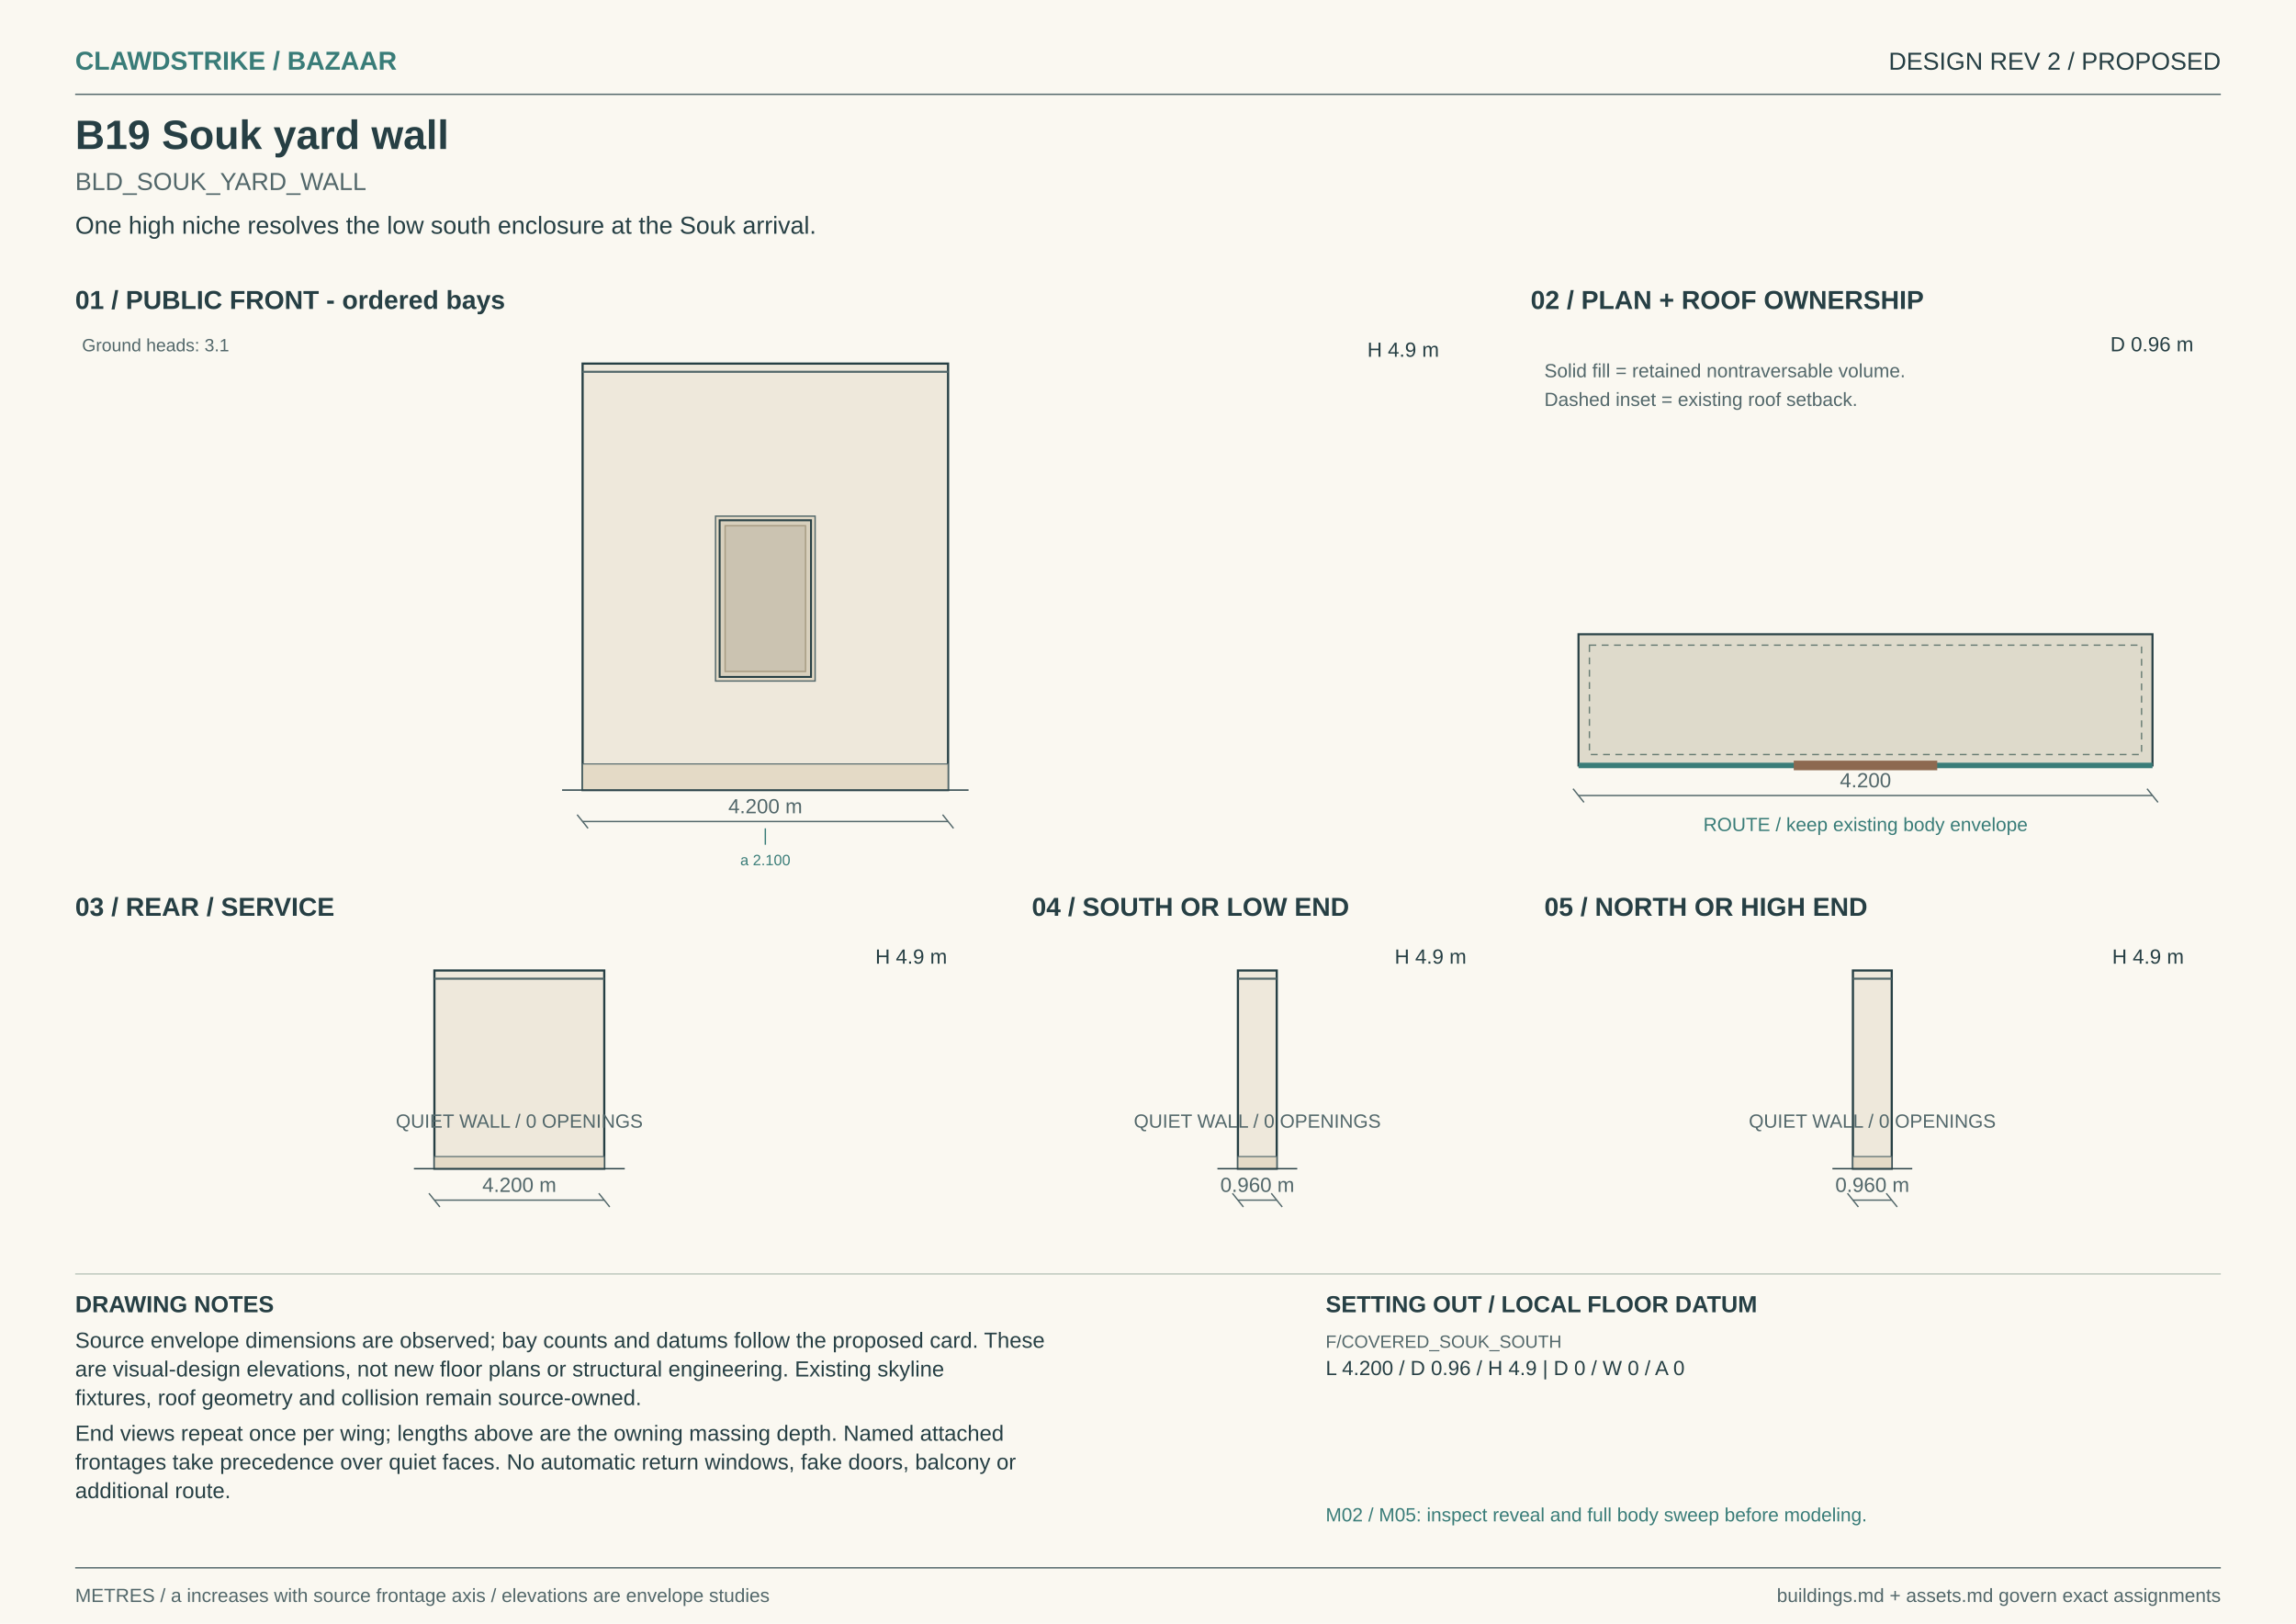
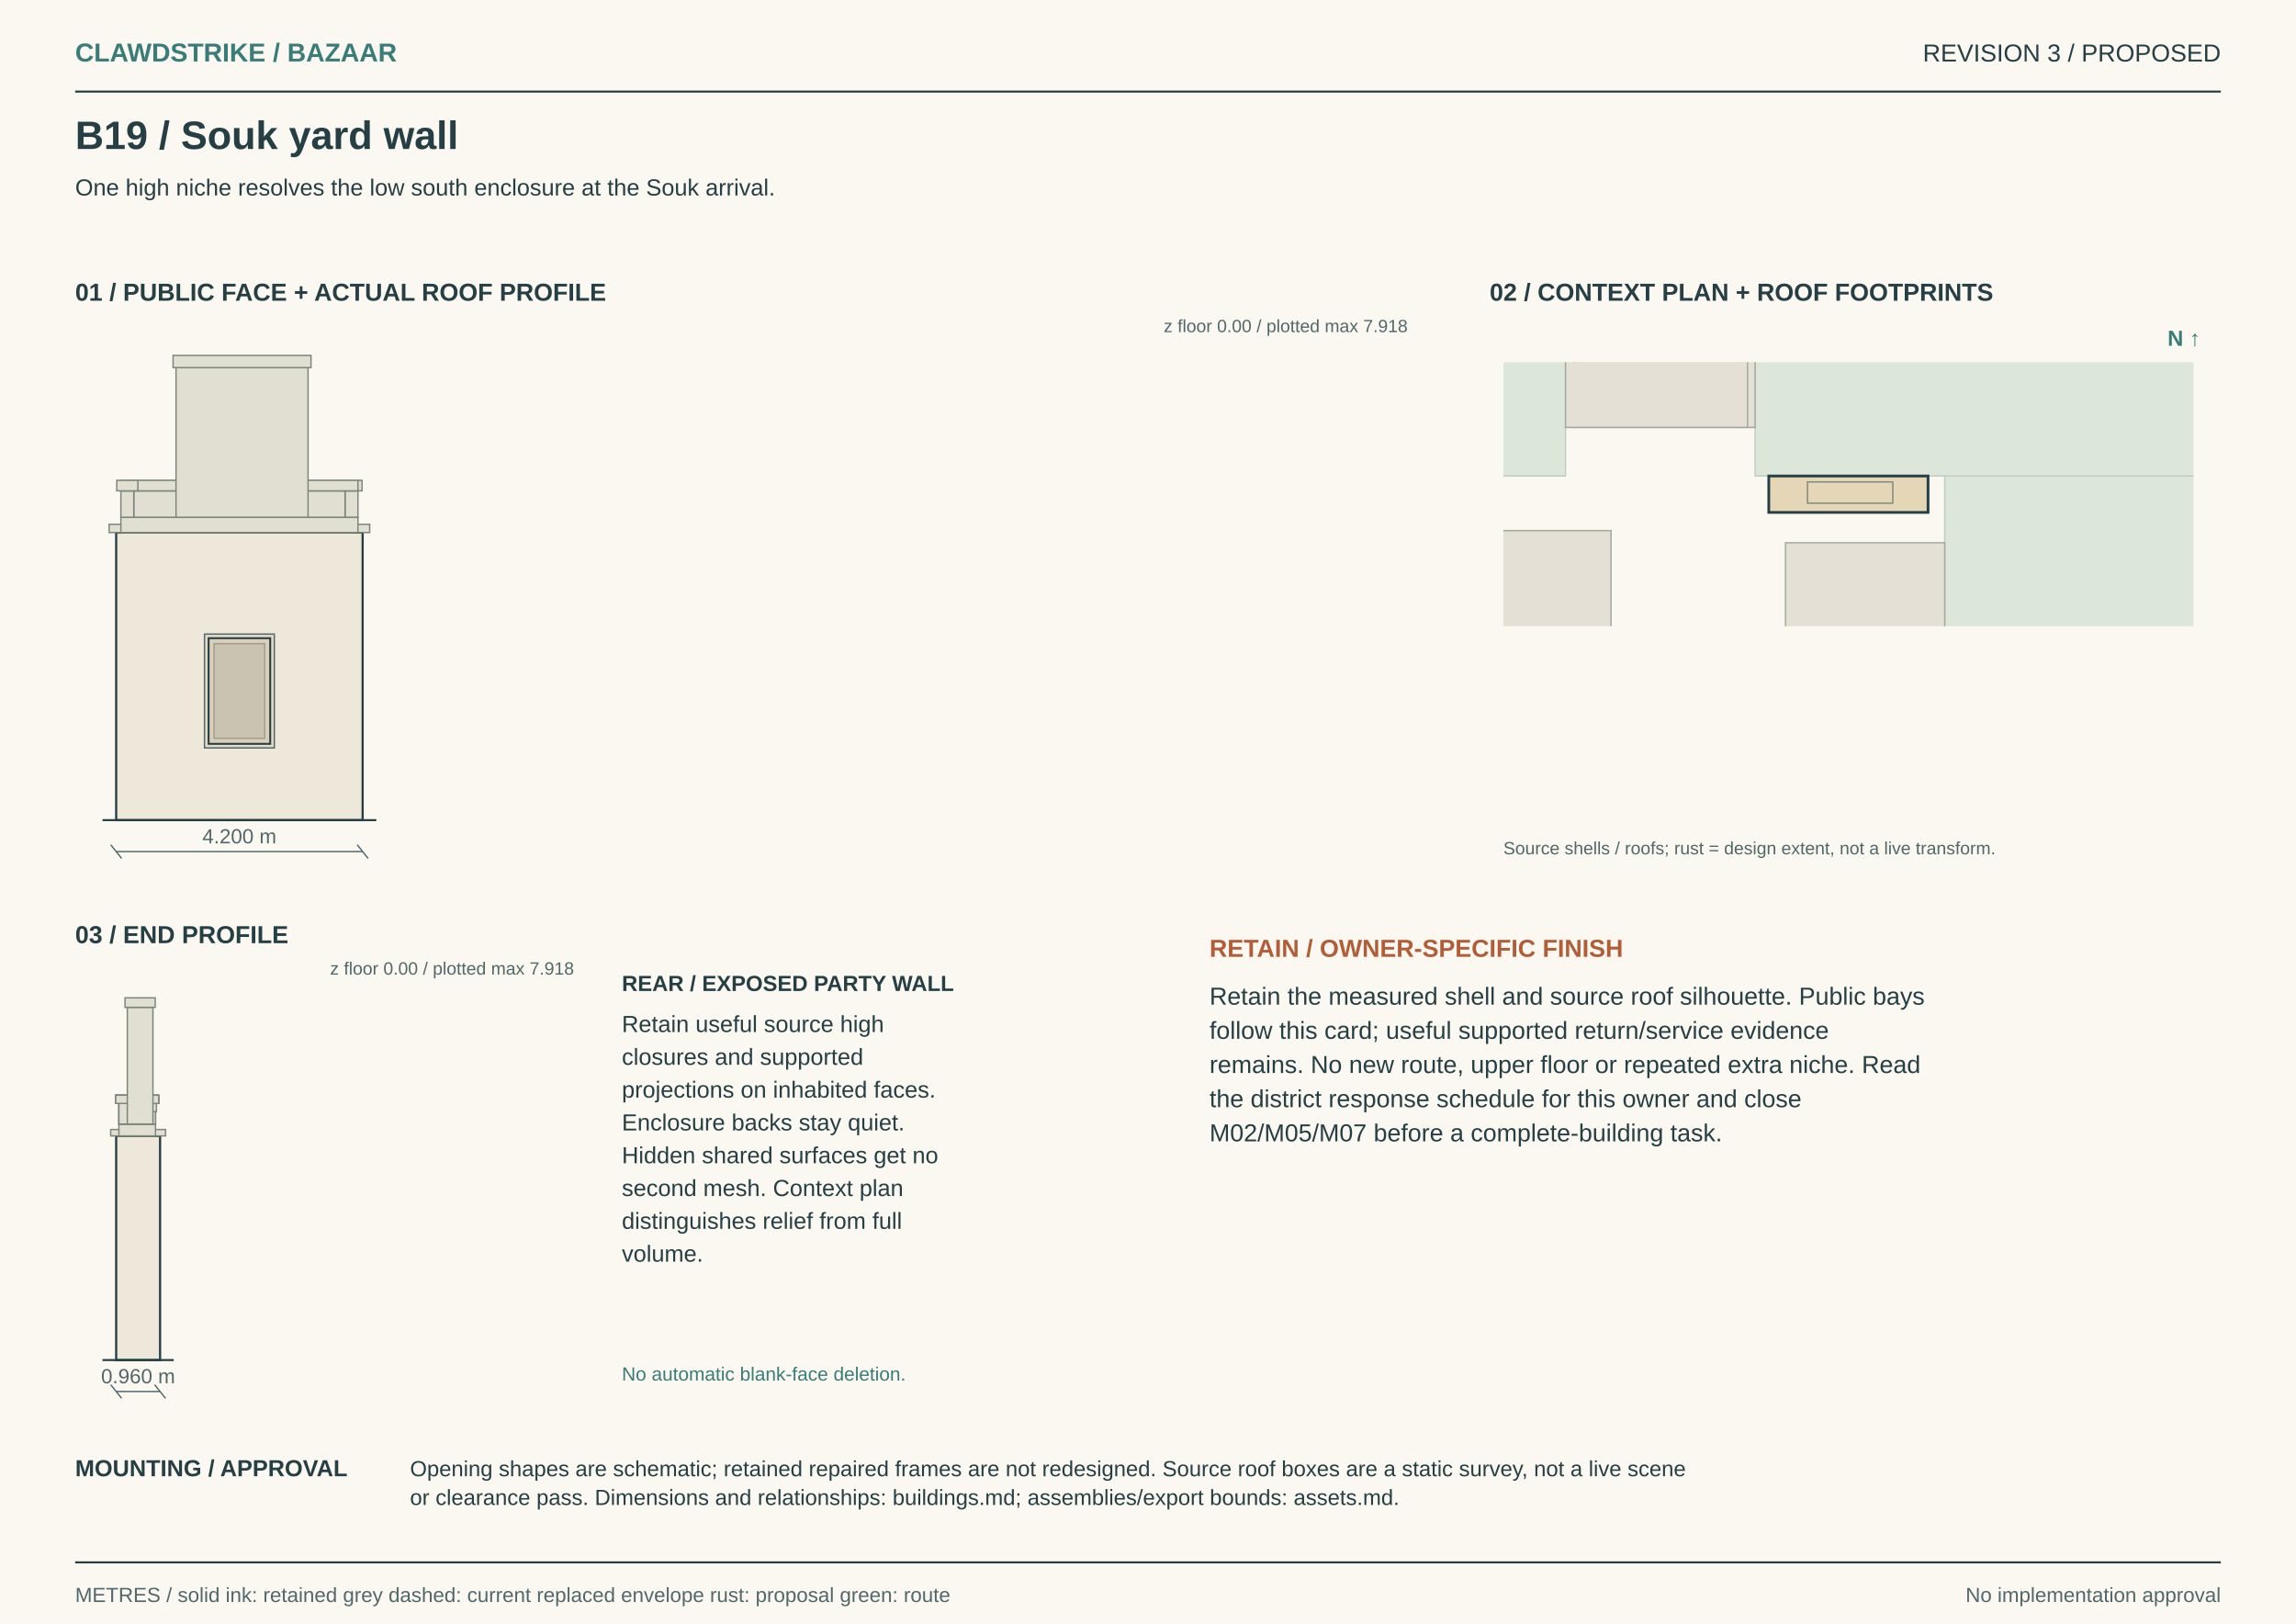
<svg xmlns="http://www.w3.org/2000/svg" width="1680" height="1188" viewBox="0 0 1680 1188">
  <rect x="0" y="0" width="1680" height="1188" fill="#faf8f1" stroke="none" stroke-width="1" />
-   <text x="55.00" y="51.00" font-family="Arial,sans-serif" font-size="19" fill="#397c78" font-weight="bold" text-anchor="start">CLAWDSTRIKE / BAZAAR</text>
-   <text x="1625.00" y="51.00" font-family="Arial,sans-serif" font-size="18" fill="#263f44" font-weight="normal" text-anchor="end">DESIGN REV 2 / PROPOSED</text>
-   <line x1="55" y1="69" x2="1625" y2="69" stroke="#52676a" stroke-width="1" />
-   <text x="55.00" y="109.00" font-family="Arial,sans-serif" font-size="30" fill="#263f44" font-weight="bold" text-anchor="start">B19  Souk yard wall</text>
-   <text x="55.00" y="139.00" font-family="Arial,sans-serif" font-size="18" fill="#52676a" font-weight="normal" text-anchor="start">BLD_SOUK_YARD_WALL</text>
-   <text x="55.00" y="171.00" font-family="Arial,sans-serif" font-size="18" fill="#263f44" font-weight="normal" text-anchor="start">One high niche resolves the low south enclosure at the Souk arrival.</text>
-   <text x="55.00" y="226.00" font-family="Arial,sans-serif" font-size="19" fill="#263f44" font-weight="bold" text-anchor="start">01 / PUBLIC FRONT - ordered bays</text>
-   <rect x="426.286" y="266.0" width="267.429" height="312.0" fill="#eee8db" stroke="#263f44" stroke-width="1.6" />
-   <rect x="426.286" y="558.898" width="267.429" height="19.102" fill="#e4dac6" stroke="#52676a" stroke-width="0.8" />
-   <line x1="426.286" y1="272.0" x2="693.714" y2="272.0" stroke="#52676a" stroke-width="1.5" />
-   <rect x="523.571" y="377.612" width="72.857" height="120.612" fill="#e4dac6" stroke="#52676a" stroke-width="1" />
-   <rect x="526.571" y="380.612" width="66.857" height="114.612" fill="#d8d0bd" stroke="#263f44" stroke-width="1.4" />
-   <rect x="530.571" y="384.612" width="58.857" height="106.612" fill="#cbc3b1" stroke="#a79b82" stroke-width="1" />
-   <line x1="560.0" y1="606" x2="560.0" y2="618" stroke="#397c78" stroke-width="1" />
-   <text x="560.00" y="633.00" font-family="Arial,sans-serif" font-size="11" fill="#397c78" font-weight="normal" text-anchor="middle">a 2.100</text>
-   <line x1="426.286" y1="601" x2="693.714" y2="601" stroke="#52676a" stroke-width="1" />
-   <line x1="422.286" y1="596" x2="430.286" y2="606" stroke="#52676a" stroke-width="1" />
-   <line x1="689.714" y1="596" x2="697.714" y2="606" stroke="#52676a" stroke-width="1" />
-   <text x="560.00" y="595.00" font-family="Arial,sans-serif" font-size="15" fill="#52676a" font-weight="normal" text-anchor="middle">4.200 m</text>
-   <text x="60.00" y="257.00" font-family="Arial,sans-serif" font-size="13" fill="#52676a" font-weight="normal" text-anchor="start">Ground heads: 3.1</text>
-   <text x="1053.00" y="261.00" font-family="Arial,sans-serif" font-size="15" fill="#263f44" font-weight="normal" text-anchor="end">H 4.9 m</text>
-   <line x1="411.286" y1="578" x2="708.714" y2="578" stroke="#263f44" stroke-width="1" />
-   <text x="1120.00" y="226.00" font-family="Arial,sans-serif" font-size="19" fill="#263f44" font-weight="bold" text-anchor="start">02 / PLAN + ROOF OWNERSHIP</text>
-   <rect x="1155.0" y="464" width="420" height="96" fill="#dedacb" stroke="#263f44" stroke-width="1.5" />
-   <rect x="1163.0" y="472" width="404" height="80" fill="none" stroke="#6a7e75" stroke-dasharray="5 4" />
-   <line x1="1155.0" y1="560" x2="1575" y2="560" stroke="#397c78" stroke-width="4" />
-   <line x1="1312.5" y1="560" x2="1417.5" y2="560" stroke="#8d6950" stroke-width="7" />
-   <line x1="1155.0" y1="582" x2="1575" y2="582" stroke="#52676a" stroke-width="1" />
-   <line x1="1151.0" y1="577" x2="1159.0" y2="587" stroke="#52676a" stroke-width="1" />
-   <line x1="1571" y1="577" x2="1579" y2="587" stroke="#52676a" stroke-width="1" />
-   <text x="1365.00" y="576.00" font-family="Arial,sans-serif" font-size="15" fill="#52676a" font-weight="normal" text-anchor="middle">4.200</text>
-   <text x="1605.00" y="257.00" font-family="Arial,sans-serif" font-size="15" fill="#263f44" font-weight="normal" text-anchor="end">D 0.96 m</text>
-   <text x="1365.00" y="608.00" font-family="Arial,sans-serif" font-size="14" fill="#397c78" font-weight="normal" text-anchor="middle">ROUTE / keep existing body envelope</text>
-   <text x="1130.00" y="276.00" font-family="Arial,sans-serif" font-size="14" fill="#52676a" font-weight="normal" text-anchor="start">Solid fill = retained nontraversable volume.</text>
-   <text x="1130.00" y="297.00" font-family="Arial,sans-serif" font-size="14" fill="#52676a" font-weight="normal" text-anchor="start">Dashed inset = existing roof setback.</text>
-   <text x="55.00" y="670.00" font-family="Arial,sans-serif" font-size="19" fill="#263f44" font-weight="bold" text-anchor="start">03 / REAR / SERVICE</text>
-   <rect x="317.857" y="710.0" width="124.286" height="145.0" fill="#eee8db" stroke="#263f44" stroke-width="1.6" />
-   <rect x="317.857" y="846.122" width="124.286" height="8.878" fill="#e4dac6" stroke="#52676a" stroke-width="0.8" />
-   <line x1="317.857" y1="716.0" x2="442.143" y2="716.0" stroke="#52676a" stroke-width="1.5" />
-   <line x1="317.857" y1="878" x2="442.143" y2="878" stroke="#52676a" stroke-width="1" />
-   <line x1="313.857" y1="873" x2="321.857" y2="883" stroke="#52676a" stroke-width="1" />
-   <line x1="438.143" y1="873" x2="446.143" y2="883" stroke="#52676a" stroke-width="1" />
-   <text x="380.00" y="872.00" font-family="Arial,sans-serif" font-size="15" fill="#52676a" font-weight="normal" text-anchor="middle">4.200 m</text>
-   <text x="693.00" y="705.00" font-family="Arial,sans-serif" font-size="15" fill="#263f44" font-weight="normal" text-anchor="end">H 4.9 m</text>
-   <line x1="302.857" y1="855" x2="457.143" y2="855" stroke="#263f44" stroke-width="1" />
-   <text x="380.00" y="825.00" font-family="Arial,sans-serif" font-size="14" fill="#52676a" font-weight="normal" text-anchor="middle">QUIET WALL / 0 OPENINGS</text>
-   <text x="755.00" y="670.00" font-family="Arial,sans-serif" font-size="19" fill="#263f44" font-weight="bold" text-anchor="start">04 / SOUTH OR LOW END</text>
-   <rect x="905.796" y="710.0" width="28.408" height="145.0" fill="#eee8db" stroke="#263f44" stroke-width="1.6" />
-   <rect x="905.796" y="846.122" width="28.408" height="8.878" fill="#e4dac6" stroke="#52676a" stroke-width="0.8" />
-   <line x1="905.796" y1="716.0" x2="934.204" y2="716.0" stroke="#52676a" stroke-width="1.5" />
-   <line x1="905.796" y1="878" x2="934.204" y2="878" stroke="#52676a" stroke-width="1" />
-   <line x1="901.796" y1="873" x2="909.796" y2="883" stroke="#52676a" stroke-width="1" />
-   <line x1="930.204" y1="873" x2="938.204" y2="883" stroke="#52676a" stroke-width="1" />
-   <text x="920.00" y="872.00" font-family="Arial,sans-serif" font-size="15" fill="#52676a" font-weight="normal" text-anchor="middle">0.960 m</text>
-   <text x="1073.00" y="705.00" font-family="Arial,sans-serif" font-size="15" fill="#263f44" font-weight="normal" text-anchor="end">H 4.9 m</text>
-   <line x1="890.796" y1="855" x2="949.204" y2="855" stroke="#263f44" stroke-width="1" />
-   <text x="920.00" y="825.00" font-family="Arial,sans-serif" font-size="14" fill="#52676a" font-weight="normal" text-anchor="middle">QUIET WALL / 0 OPENINGS</text>
-   <text x="1130.00" y="670.00" font-family="Arial,sans-serif" font-size="19" fill="#263f44" font-weight="bold" text-anchor="start">05 / NORTH OR HIGH END</text>
-   <rect x="1355.796" y="710.0" width="28.408" height="145.0" fill="#eee8db" stroke="#263f44" stroke-width="1.6" />
-   <rect x="1355.796" y="846.122" width="28.408" height="8.878" fill="#e4dac6" stroke="#52676a" stroke-width="0.8" />
-   <line x1="1355.796" y1="716.0" x2="1384.204" y2="716.0" stroke="#52676a" stroke-width="1.5" />
-   <line x1="1355.796" y1="878" x2="1384.204" y2="878" stroke="#52676a" stroke-width="1" />
-   <line x1="1351.796" y1="873" x2="1359.796" y2="883" stroke="#52676a" stroke-width="1" />
-   <line x1="1380.204" y1="873" x2="1388.204" y2="883" stroke="#52676a" stroke-width="1" />
-   <text x="1370.00" y="872.00" font-family="Arial,sans-serif" font-size="15" fill="#52676a" font-weight="normal" text-anchor="middle">0.960 m</text>
-   <text x="1598.00" y="705.00" font-family="Arial,sans-serif" font-size="15" fill="#263f44" font-weight="normal" text-anchor="end">H 4.9 m</text>
-   <line x1="1340.796" y1="855" x2="1399.204" y2="855" stroke="#263f44" stroke-width="1" />
-   <text x="1370.00" y="825.00" font-family="Arial,sans-serif" font-size="14" fill="#52676a" font-weight="normal" text-anchor="middle">QUIET WALL / 0 OPENINGS</text>
-   <line x1="55" y1="932" x2="1625" y2="932" stroke="#bec7bd" stroke-width="1" />
-   <text x="55.00" y="960.00" font-family="Arial,sans-serif" font-size="17" fill="#263f44" font-weight="bold" text-anchor="start">DRAWING NOTES</text>
-   <text x="55.00" y="986.00" font-family="Arial,sans-serif" font-size="16" fill="#263f44" font-weight="normal" text-anchor="start">Source envelope dimensions are observed; bay counts and datums follow the proposed card. These</text>
-   <text x="55.00" y="1007.00" font-family="Arial,sans-serif" font-size="16" fill="#263f44" font-weight="normal" text-anchor="start">are visual-design elevations, not new floor plans or structural engineering. Existing skyline</text>
-   <text x="55.00" y="1028.00" font-family="Arial,sans-serif" font-size="16" fill="#263f44" font-weight="normal" text-anchor="start">fixtures, roof geometry and collision remain source-owned.</text>
-   <text x="55.00" y="1054.00" font-family="Arial,sans-serif" font-size="16" fill="#263f44" font-weight="normal" text-anchor="start">End views repeat once per wing; lengths above are the owning massing depth. Named attached</text>
-   <text x="55.00" y="1075.00" font-family="Arial,sans-serif" font-size="16" fill="#263f44" font-weight="normal" text-anchor="start">frontages take precedence over quiet faces. No automatic return windows, fake doors, balcony or</text>
-   <text x="55.00" y="1096.00" font-family="Arial,sans-serif" font-size="16" fill="#263f44" font-weight="normal" text-anchor="start">additional route.</text>
-   <text x="970.00" y="960.00" font-family="Arial,sans-serif" font-size="17" fill="#263f44" font-weight="bold" text-anchor="start">SETTING OUT / LOCAL FLOOR DATUM</text>
-   <text x="970.00" y="986.00" font-family="Arial,sans-serif" font-size="13" fill="#52676a" font-weight="normal" text-anchor="start">F/COVERED_SOUK_SOUTH</text>
-   <text x="970.00" y="1006.00" font-family="Arial,sans-serif" font-size="15" fill="#263f44" font-weight="normal" text-anchor="start">L 4.200 / D 0.96 / H 4.9  |  D 0 / W 0 / A 0</text>
-   <text x="970.00" y="1113.00" font-family="Arial,sans-serif" font-size="14" fill="#397c78" font-weight="normal" text-anchor="start">M02 / M05: inspect reveal and full body sweep before modeling.</text>
-   <line x1="55" y1="1147" x2="1625" y2="1147" stroke="#52676a" stroke-width="1" />
-   <text x="55.00" y="1172.00" font-family="Arial,sans-serif" font-size="14" fill="#52676a" font-weight="normal" text-anchor="start">METRES / a increases with source frontage axis / elevations are envelope studies</text>
-   <text x="1625.00" y="1172.00" font-family="Arial,sans-serif" font-size="14" fill="#52676a" font-weight="normal" text-anchor="end">buildings.md + assets.md govern exact assignments</text>
+   <text x="55.00" y="45.00" font-family="Arial,sans-serif" font-size="19" fill="#397c78" font-weight="bold" text-anchor="start">CLAWDSTRIKE / BAZAAR</text>
+   <text x="1625.00" y="45.00" font-family="Arial,sans-serif" font-size="18" fill="#263f44" font-weight="normal" text-anchor="end">REVISION 3 / PROPOSED</text>
+   <line x1="55" y1="67" x2="1625" y2="67" stroke="#263f44" stroke-width="1.5" />
+   <text x="55.00" y="109.00" font-family="Arial,sans-serif" font-size="29" fill="#263f44" font-weight="bold" text-anchor="start">B19 / Souk yard wall</text>
+   <text x="55.00" y="143.00" font-family="Arial,sans-serif" font-size="17" fill="#263f44" font-weight="normal" text-anchor="start">One high niche resolves the low south enclosure at the Souk arrival.</text>
+   <text x="55.00" y="220.00" font-family="Arial,sans-serif" font-size="18" fill="#263f44" font-weight="bold" text-anchor="start">01 / PUBLIC FACE + ACTUAL ROOF PROFILE</text>
+   <rect x="85.0" y="389.593" width="180.349" height="210.407" fill="#eee8db" stroke="#263f44" stroke-width="1.6" />
+   <rect x="79.847" y="383.582" width="190.654" height="6.012" fill="#e1ded2" stroke="#7b857a" stroke-width="1" />
+   <rect x="88.435" y="378.429" width="173.478" height="11.164" fill="#e1ded2" stroke="#7b857a" stroke-width="1" />
+   <rect x="97.882" y="359.106" width="154.584" height="19.323" fill="#e1ded2" stroke="#7b857a" stroke-width="1" />
+   <rect x="252.467" y="359.106" width="9.447" height="19.323" fill="#e1ded2" stroke="#7b857a" stroke-width="1" />
+   <rect x="97.882" y="359.106" width="154.584" height="19.323" fill="#e1ded2" stroke="#7b857a" stroke-width="1" />
+   <rect x="88.435" y="359.106" width="9.447" height="19.323" fill="#e1ded2" stroke="#7b857a" stroke-width="1" />
+   <rect x="164.683" y="359.106" width="27.757" height="7.729" fill="#e1ded2" stroke="#7b857a" stroke-width="1" />
+   <rect x="88.435" y="351.377" width="173.478" height="7.729" fill="#e1ded2" stroke="#7b857a" stroke-width="1" />
+   <rect x="249.461" y="351.377" width="15.458" height="7.729" fill="#e1ded2" stroke="#7b857a" stroke-width="1" />
+   <rect x="88.435" y="351.377" width="173.478" height="7.729" fill="#e1ded2" stroke="#7b857a" stroke-width="1" />
+   <rect x="85.429" y="351.377" width="15.458" height="7.729" fill="#e1ded2" stroke="#7b857a" stroke-width="1" />
+   <rect x="128.792" y="268.932" width="96.615" height="109.497" fill="#e1ded2" stroke="#7b857a" stroke-width="1" />
+   <rect x="126.645" y="260.0" width="100.909" height="8.932" fill="#e1ded2" stroke="#7b857a" stroke-width="1" />
+   <rect x="149.631" y="463.886" width="51.087" height="83.292" fill="#e4dac6" stroke="#52676a" stroke-width="1" />
+   <rect x="152.631" y="466.886" width="45.087" height="77.292" fill="#d8d0bd" stroke="#263f44" stroke-width="1.4" />
+   <rect x="156.631" y="470.886" width="37.087" height="69.292" fill="#cbc3b1" stroke="#a79b82" stroke-width="1" />
+   <line x1="85.0" y1="623" x2="265.349" y2="623" stroke="#52676a" stroke-width="1" />
+   <line x1="81.0" y1="618" x2="89.0" y2="628" stroke="#52676a" stroke-width="1" />
+   <line x1="261.349" y1="618" x2="269.349" y2="628" stroke="#52676a" stroke-width="1" />
+   <text x="175.17" y="617.00" font-family="Arial,sans-serif" font-size="15" fill="#52676a" font-weight="normal" text-anchor="middle">4.200 m</text>
+   <line x1="75" y1="600" x2="275.349" y2="600" stroke="#263f44" stroke-width="1.5" />
+   <text x="1030.00" y="243.00" font-family="Arial,sans-serif" font-size="13" fill="#52676a" font-weight="normal" text-anchor="end">z floor 0.00 / plotted max 7.918</text>
+   <text x="1090.00" y="220.00" font-family="Arial,sans-serif" font-size="18" fill="#263f44" font-weight="bold" text-anchor="start">02 / CONTEXT PLAN + ROOF FOOTPRINTS</text>
+   <defs>
+     <clipPath id="clipBLD_SOUK_YARD_WALL">
+       <rect x="1100" y="265" width="505" height="193.121" />
+     </clipPath>
+   </defs>
+   <g clip-path="url(#clipBLD_SOUK_YARD_WALL)">
+     <rect x="618.308" y="847.692" width="610.44" height="388.462" fill="#dce7d9" stroke="#c0cdc0" stroke-width="1" />
+     <rect x="729.297" y="348.242" width="332.967" height="499.451" fill="#dce7d9" stroke="#c0cdc0" stroke-width="1" />
+     <rect x="701.549" y="-95.714" width="443.956" height="443.956" fill="#dce7d9" stroke="#c0cdc0" stroke-width="1" />
+     <rect x="812.538" y="-539.67" width="305.22" height="443.956" fill="#dce7d9" stroke="#c0cdc0" stroke-width="1" />
+     <rect x="729.297" y="-928.132" width="360.714" height="388.462" fill="#dce7d9" stroke="#c0cdc0" stroke-width="1" />
+     <rect x="618.308" y="-1316.593" width="610.44" height="388.462" fill="#dce7d9" stroke="#c0cdc0" stroke-width="1" />
+     <rect x="229.846" y="403.736" width="194.231" height="554.945" fill="#dce7d9" stroke="#c0cdc0" stroke-width="1" />
+     <rect x="229.846" y="-95.714" width="332.967" height="499.451" fill="#dce7d9" stroke="#c0cdc0" stroke-width="1" />
+     <rect x="229.846" y="-983.626" width="194.231" height="887.912" fill="#dce7d9" stroke="#c0cdc0" stroke-width="1" />
+     <rect x="451.824" y="-317.692" width="221.978" height="221.978" fill="#dce7d9" stroke="#c0cdc0" stroke-width="1" />
+     <rect x="451.824" y="-595.165" width="221.978" height="277.473" fill="#dce7d9" stroke="#c0cdc0" stroke-width="1" />
+     <rect x="451.824" y="-761.648" width="221.978" height="166.484" fill="#dce7d9" stroke="#c0cdc0" stroke-width="1" />
+     <rect x="451.824" y="-886.511" width="221.978" height="124.863" fill="#dce7d9" stroke="#c0cdc0" stroke-width="1" />
+     <rect x="1422.978" y="348.242" width="194.231" height="610.44" fill="#dce7d9" stroke="#c0cdc0" stroke-width="1" />
+     <rect x="1284.242" y="-95.714" width="332.967" height="443.956" fill="#dce7d9" stroke="#c0cdc0" stroke-width="1" />
+     <rect x="1422.978" y="-484.176" width="194.231" height="388.462" fill="#dce7d9" stroke="#c0cdc0" stroke-width="1" />
+     <rect x="1284.242" y="-983.626" width="332.967" height="499.451" fill="#dce7d9" stroke="#c0cdc0" stroke-width="1" />
+     <rect x="562.813" y="98.516" width="138.736" height="138.736" fill="#dce7d9" stroke="#c0cdc0" stroke-width="1" />
+     <rect x="1145.505" y="15.275" width="138.736" height="138.736" fill="#dce7d9" stroke="#c0cdc0" stroke-width="1" />
+     <rect x="673.802" y="-886.511" width="55.495" height="124.863" fill="#dce7d9" stroke="#c0cdc0" stroke-width="1" />
+     <rect x="1090.011" y="-761.648" width="194.231" height="138.736" fill="#dce7d9" stroke="#c0cdc0" stroke-width="1" />
+     <rect x="424.077" y="875.44" width="194.231" height="138.736" fill="#dce7d9" stroke="#c0cdc0" stroke-width="1" />
+     <rect x="1228.747" y="875.44" width="194.231" height="138.736" fill="#dce7d9" stroke="#c0cdc0" stroke-width="1" />
+     <rect x="424.077" y="-1011.374" width="194.231" height="138.736" fill="#dce7d9" stroke="#c0cdc0" stroke-width="1" />
+     <rect x="1228.747" y="-1011.374" width="194.231" height="138.736" fill="#dce7d9" stroke="#c0cdc0" stroke-width="1" />
+     <rect x="562.813" y="-80.731" width="26.637" height="164.819" fill="#e4e0d5" stroke="#a2a89c" stroke-width="1" />
+     <rect x="562.813" y="253.901" width="26.637" height="134.852" fill="#e4e0d5" stroke="#a2a89c" stroke-width="1" />
+     <rect x="113.308" y="-55.758" width="116.538" height="419.538" fill="#e4e0d5" stroke="#a2a89c" stroke-width="1" />
+     <rect x="1617.209" y="-60.198" width="116.538" height="372.923" fill="#e4e0d5" stroke="#a2a89c" stroke-width="1" />
+     <rect x="1294.231" y="348.242" width="116.538" height="26.637" fill="#e4e0d5" stroke="#a2a89c" stroke-width="1" />
+     <rect x="1151.055" y="154.011" width="133.187" height="158.714" fill="#e4e0d5" stroke="#a2a89c" stroke-width="1" />
+     <rect x="1151.055" y="-60.198" width="133.187" height="75.473" fill="#e4e0d5" stroke="#a2a89c" stroke-width="1" />
+     <rect x="1617.209" y="397.077" width="26.637" height="512.769" fill="#e4e0d5" stroke="#a2a89c" stroke-width="1" />
+     <rect x="1306.44" y="397.077" width="116.538" height="228.915" fill="#e4e0d5" stroke="#a2a89c" stroke-width="1" />
+     <rect x="1289.791" y="625.992" width="133.187" height="249.448" fill="#e4e0d5" stroke="#a2a89c" stroke-width="1" />
+     <rect x="1145.505" y="154.011" width="133.187" height="158.714" fill="#e4e0d5" stroke="#a2a89c" stroke-width="1" />
+     <rect x="1145.505" y="-60.198" width="133.187" height="75.473" fill="#e4e0d5" stroke="#a2a89c" stroke-width="1" />
+     <rect x="551.714" y="-60.198" width="149.835" height="158.714" fill="#e4e0d5" stroke="#a2a89c" stroke-width="1" />
+     <rect x="551.714" y="237.253" width="149.835" height="75.473" fill="#e4e0d5" stroke="#a2a89c" stroke-width="1" />
+     <rect x="1244.286" y="-1038.011" width="163.154" height="26.637" fill="#e4e0d5" stroke="#a2a89c" stroke-width="1" />
+     <rect x="439.615" y="-1038.011" width="163.154" height="26.637" fill="#e4e0d5" stroke="#a2a89c" stroke-width="1" />
+     <rect x="1617.209" y="-943.67" width="26.637" height="209.769" fill="#e4e0d5" stroke="#a2a89c" stroke-width="1" />
+     <rect x="1617.209" y="-733.901" width="26.637" height="209.769" fill="#e4e0d5" stroke="#a2a89c" stroke-width="1" />
+     <rect x="1422.978" y="-1010.264" width="167.593" height="26.637" fill="#e4e0d5" stroke="#a2a89c" stroke-width="1" />
+     <rect x="1294.231" y="-484.176" width="116.538" height="26.637" fill="#e4e0d5" stroke="#a2a89c" stroke-width="1" />
+     <rect x="1151.055" y="-872.637" width="133.187" height="110.989" fill="#e4e0d5" stroke="#a2a89c" stroke-width="1" />
+     <rect x="1151.055" y="-622.912" width="133.187" height="98.78" fill="#e4e0d5" stroke="#a2a89c" stroke-width="1" />
+     <rect x="1090.011" y="-897.055" width="116.538" height="135.407" fill="#e4e0d5" stroke="#a2a89c" stroke-width="1" />
+     <rect x="1090.011" y="-622.912" width="116.538" height="52.165" fill="#e4e0d5" stroke="#a2a89c" stroke-width="1" />
+     <rect x="596.11" y="-761.648" width="133.187" height="190.901" fill="#e4e0d5" stroke="#a2a89c" stroke-width="1" />
+     <rect x="424.077" y="-613.367" width="26.637" height="258.382" fill="#e4e0d5" stroke="#a2a89c" stroke-width="1" />
+     <rect x="424.077" y="-871.749" width="26.637" height="258.382" fill="#e4e0d5" stroke="#a2a89c" stroke-width="1" />
+     <rect x="424.077" y="-354.985" width="26.637" height="258.382" fill="#e4e0d5" stroke="#a2a89c" stroke-width="1" />
+     <rect x="424.077" y="420.385" width="26.637" height="438.407" fill="#e4e0d5" stroke="#a2a89c" stroke-width="1" />
+     <rect x="1082.242" y="821.055" width="128.192" height="26.637" fill="#e4e0d5" stroke="#a2a89c" stroke-width="1" />
+     <rect x="636.621" y="821.055" width="73.253" height="26.637" fill="#e4e0d5" stroke="#a2a89c" stroke-width="1" />
+     <rect x="1106.659" y="-928.132" width="103.775" height="26.637" fill="#e4e0d5" stroke="#a2a89c" stroke-width="1" />
+     <rect x="636.621" y="-928.132" width="73.253" height="26.637" fill="#e4e0d5" stroke="#a2a89c" stroke-width="1" />
+     <rect x="1062.264" y="388.198" width="116.538" height="419.538" fill="#e4e0d5" stroke="#a2a89c" stroke-width="1" />
+     <rect x="596.11" y="388.198" width="133.187" height="419.538" fill="#e4e0d5" stroke="#a2a89c" stroke-width="1" />
+     <rect x="673.802" y="-572.967" width="133.187" height="233.077" fill="#e4e0d5" stroke="#a2a89c" stroke-width="1" />
+     <rect x="1117.758" y="-504.154" width="116.538" height="372.923" fill="#e4e0d5" stroke="#a2a89c" stroke-width="1" />
+     <rect x="679.352" y="-504.154" width="133.187" height="372.923" fill="#e4e0d5" stroke="#a2a89c" stroke-width="1" />
+     <rect x="1294.231" y="348.242" width="116.538" height="26.637" fill="#e5d6b7" stroke="#263f44" stroke-width="2" />
+     <rect x="1322.529" y="352.57" width="62.431" height="15.538" fill="none" stroke="#7d8980" stroke-width="1" />
+   </g>
+   <text x="1610.00" y="253.00" font-family="Arial,sans-serif" font-size="16" fill="#397c78" font-weight="bold" text-anchor="end">N ↑</text>
+   <text x="1100.00" y="625.00" font-family="Arial,sans-serif" font-size="13" fill="#52676a" font-weight="normal" text-anchor="start">Source shells / roofs; rust = design extent, not a live transform.</text>
+   <text x="55.00" y="690.00" font-family="Arial,sans-serif" font-size="18" fill="#263f44" font-weight="bold" text-anchor="start">03 / END PROFILE</text>
+   <rect x="85" y="831.007" width="32.129" height="163.993" fill="#eee8db" stroke="#263f44" stroke-width="1.6" />
+   <rect x="80.984" y="826.321" width="40.162" height="4.686" fill="#e1ded2" stroke="#7b857a" stroke-width="1" />
+   <rect x="87.008" y="822.305" width="26.774" height="8.702" fill="#e1ded2" stroke="#7b857a" stroke-width="1" />
+   <rect x="106.42" y="807.244" width="7.363" height="15.061" fill="#e1ded2" stroke="#7b857a" stroke-width="1" />
+   <rect x="87.008" y="807.244" width="26.774" height="15.061" fill="#e1ded2" stroke="#7b857a" stroke-width="1" />
+   <rect x="87.008" y="807.244" width="7.363" height="15.061" fill="#e1ded2" stroke="#7b857a" stroke-width="1" />
+   <rect x="87.008" y="807.244" width="26.774" height="15.061" fill="#e1ded2" stroke="#7b857a" stroke-width="1" />
+   <rect x="106.42" y="807.244" width="8.032" height="6.024" fill="#e1ded2" stroke="#7b857a" stroke-width="1" />
+   <rect x="104.077" y="801.22" width="12.048" height="6.024" fill="#e1ded2" stroke="#7b857a" stroke-width="1" />
+   <rect x="84.665" y="801.22" width="31.46" height="6.024" fill="#e1ded2" stroke="#7b857a" stroke-width="1" />
+   <rect x="84.665" y="801.22" width="12.048" height="6.024" fill="#e1ded2" stroke="#7b857a" stroke-width="1" />
+   <rect x="84.665" y="801.22" width="31.46" height="6.024" fill="#e1ded2" stroke="#7b857a" stroke-width="1" />
+   <rect x="93.166" y="736.961" width="18.742" height="85.344" fill="#e1ded2" stroke="#7b857a" stroke-width="1" />
+   <rect x="91.493" y="730.0" width="22.089" height="6.961" fill="#e1ded2" stroke="#7b857a" stroke-width="1" />
+   <line x1="85" y1="1018" x2="117.129" y2="1018" stroke="#52676a" stroke-width="1" />
+   <line x1="81" y1="1013" x2="89" y2="1023" stroke="#52676a" stroke-width="1" />
+   <line x1="113.129" y1="1013" x2="121.129" y2="1023" stroke="#52676a" stroke-width="1" />
+   <text x="101.06" y="1012.00" font-family="Arial,sans-serif" font-size="15" fill="#52676a" font-weight="normal" text-anchor="middle">0.960 m</text>
+   <line x1="75" y1="995" x2="127.129" y2="995" stroke="#263f44" stroke-width="1.5" />
+   <text x="420.00" y="713.00" font-family="Arial,sans-serif" font-size="13" fill="#52676a" font-weight="normal" text-anchor="end">z floor 0.00 / plotted max 7.918</text>
+   <text x="455.00" y="725.00" font-family="Arial,sans-serif" font-size="16" fill="#263f44" font-weight="bold" text-anchor="start">REAR / EXPOSED PARTY WALL</text>
+   <text x="455.00" y="755.00" font-family="Arial,sans-serif" font-size="17" fill="#263f44" font-weight="normal" text-anchor="start">Retain useful source high</text>
+   <text x="455.00" y="779.00" font-family="Arial,sans-serif" font-size="17" fill="#263f44" font-weight="normal" text-anchor="start">closures and supported</text>
+   <text x="455.00" y="803.00" font-family="Arial,sans-serif" font-size="17" fill="#263f44" font-weight="normal" text-anchor="start">projections on inhabited faces.</text>
+   <text x="455.00" y="827.00" font-family="Arial,sans-serif" font-size="17" fill="#263f44" font-weight="normal" text-anchor="start">Enclosure backs stay quiet.</text>
+   <text x="455.00" y="851.00" font-family="Arial,sans-serif" font-size="17" fill="#263f44" font-weight="normal" text-anchor="start">Hidden shared surfaces get no</text>
+   <text x="455.00" y="875.00" font-family="Arial,sans-serif" font-size="17" fill="#263f44" font-weight="normal" text-anchor="start">second mesh. Context plan</text>
+   <text x="455.00" y="899.00" font-family="Arial,sans-serif" font-size="17" fill="#263f44" font-weight="normal" text-anchor="start">distinguishes relief from full</text>
+   <text x="455.00" y="923.00" font-family="Arial,sans-serif" font-size="17" fill="#263f44" font-weight="normal" text-anchor="start">volume.</text>
+   <text x="455.00" y="1010.00" font-family="Arial,sans-serif" font-size="14" fill="#397c78" font-weight="normal" text-anchor="start">No automatic blank-face deletion.</text>
+   <text x="885.00" y="700.00" font-family="Arial,sans-serif" font-size="18" fill="#b15d37" font-weight="bold" text-anchor="start">RETAIN / OWNER-SPECIFIC FINISH</text>
+   <text x="885.00" y="735.00" font-family="Arial,sans-serif" font-size="18" fill="#263f44" font-weight="normal" text-anchor="start">Retain the measured shell and source roof silhouette. Public bays</text>
+   <text x="885.00" y="760.00" font-family="Arial,sans-serif" font-size="18" fill="#263f44" font-weight="normal" text-anchor="start">follow this card; useful supported return/service evidence</text>
+   <text x="885.00" y="785.00" font-family="Arial,sans-serif" font-size="18" fill="#263f44" font-weight="normal" text-anchor="start">remains. No new route, upper floor or repeated extra niche. Read</text>
+   <text x="885.00" y="810.00" font-family="Arial,sans-serif" font-size="18" fill="#263f44" font-weight="normal" text-anchor="start">the district response schedule for this owner and close</text>
+   <text x="885.00" y="835.00" font-family="Arial,sans-serif" font-size="18" fill="#263f44" font-weight="normal" text-anchor="start">M02/M05/M07 before a complete-building task.</text>
+   <text x="55.00" y="1080.00" font-family="Arial,sans-serif" font-size="17" fill="#263f44" font-weight="bold" text-anchor="start">MOUNTING / APPROVAL</text>
+   <text x="300.00" y="1080.00" font-family="Arial,sans-serif" font-size="16" fill="#263f44" font-weight="normal" text-anchor="start">Opening shapes are schematic; retained repaired frames are not redesigned. Source roof boxes are a static survey, not a live scene</text>
+   <text x="300.00" y="1101.00" font-family="Arial,sans-serif" font-size="16" fill="#263f44" font-weight="normal" text-anchor="start">or clearance pass. Dimensions and relationships: buildings.md; assemblies/export bounds: assets.md.</text>
+   <line x1="55" y1="1143" x2="1625" y2="1143" stroke="#263f44" stroke-width="1.5" />
+   <text x="55.00" y="1172.00" font-family="Arial,sans-serif" font-size="15" fill="#52676a" font-weight="normal" text-anchor="start">METRES / solid ink: retained   grey dashed: current replaced envelope   rust: proposal   green: route</text>
+   <text x="1625.00" y="1172.00" font-family="Arial,sans-serif" font-size="15" fill="#52676a" font-weight="normal" text-anchor="end">No implementation approval</text>
</svg>
